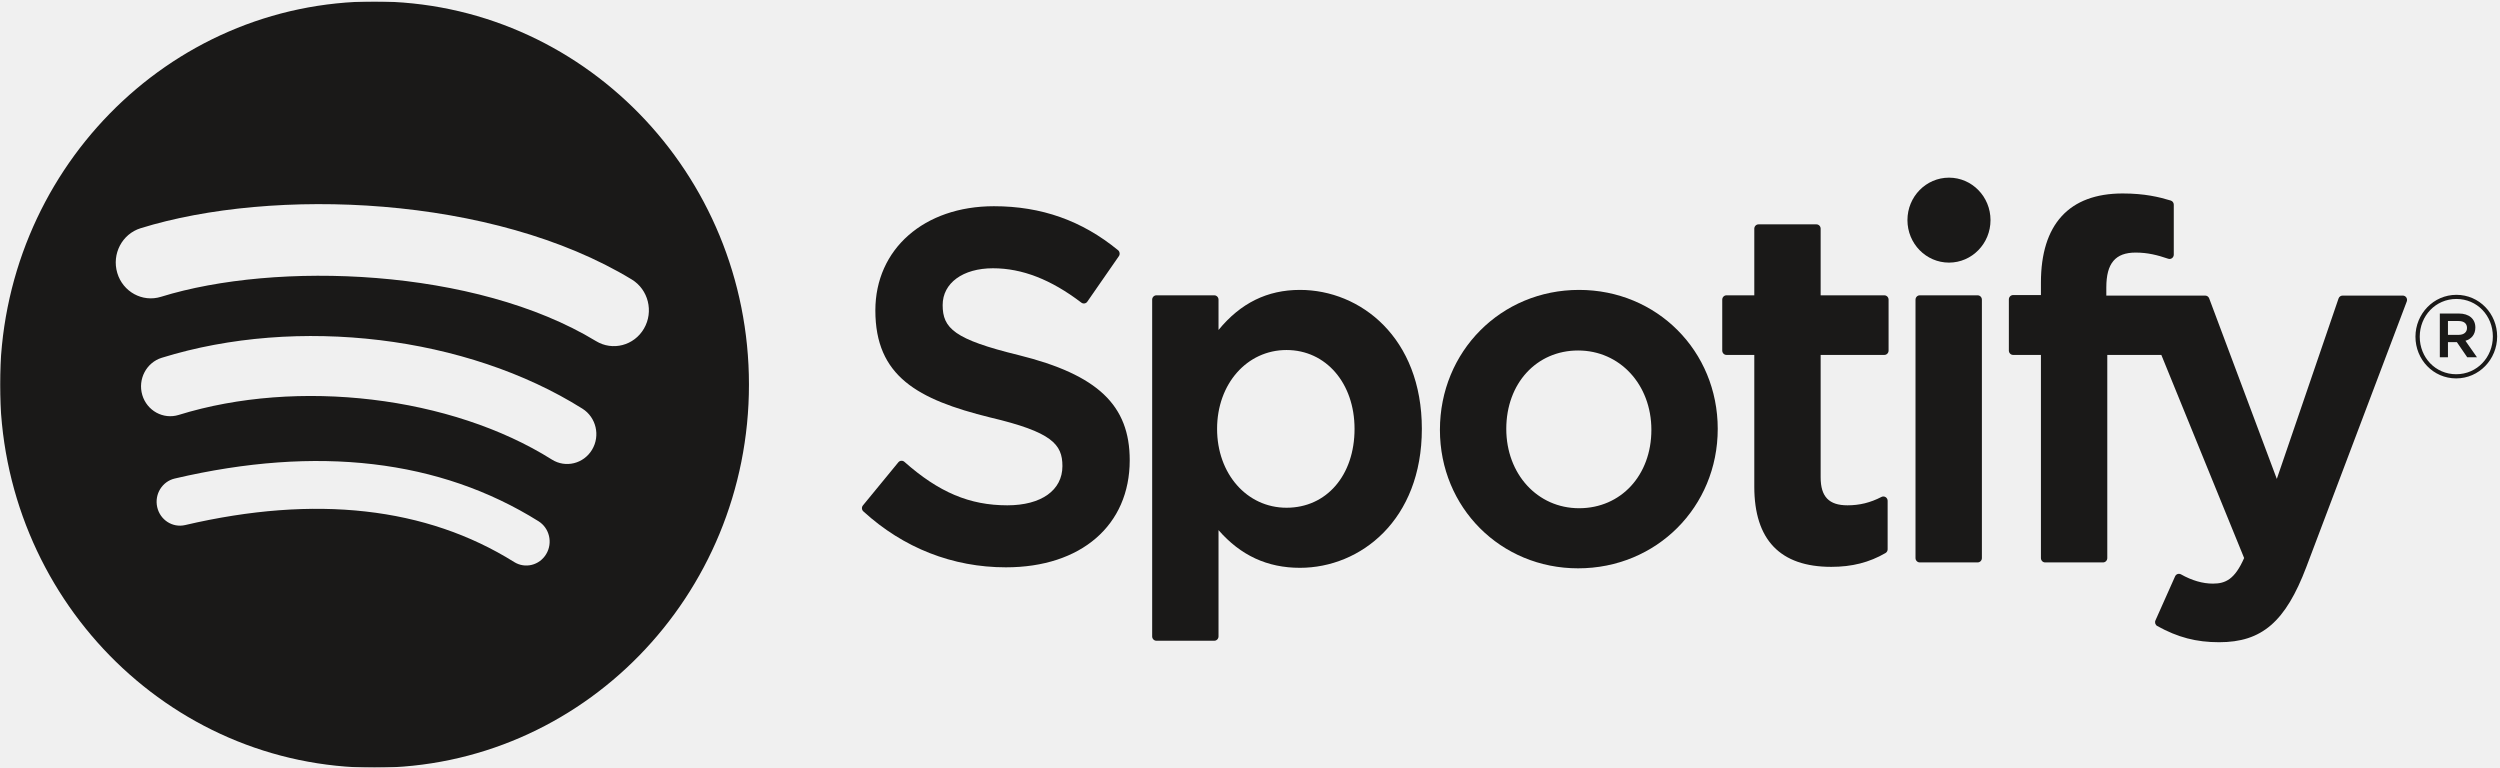
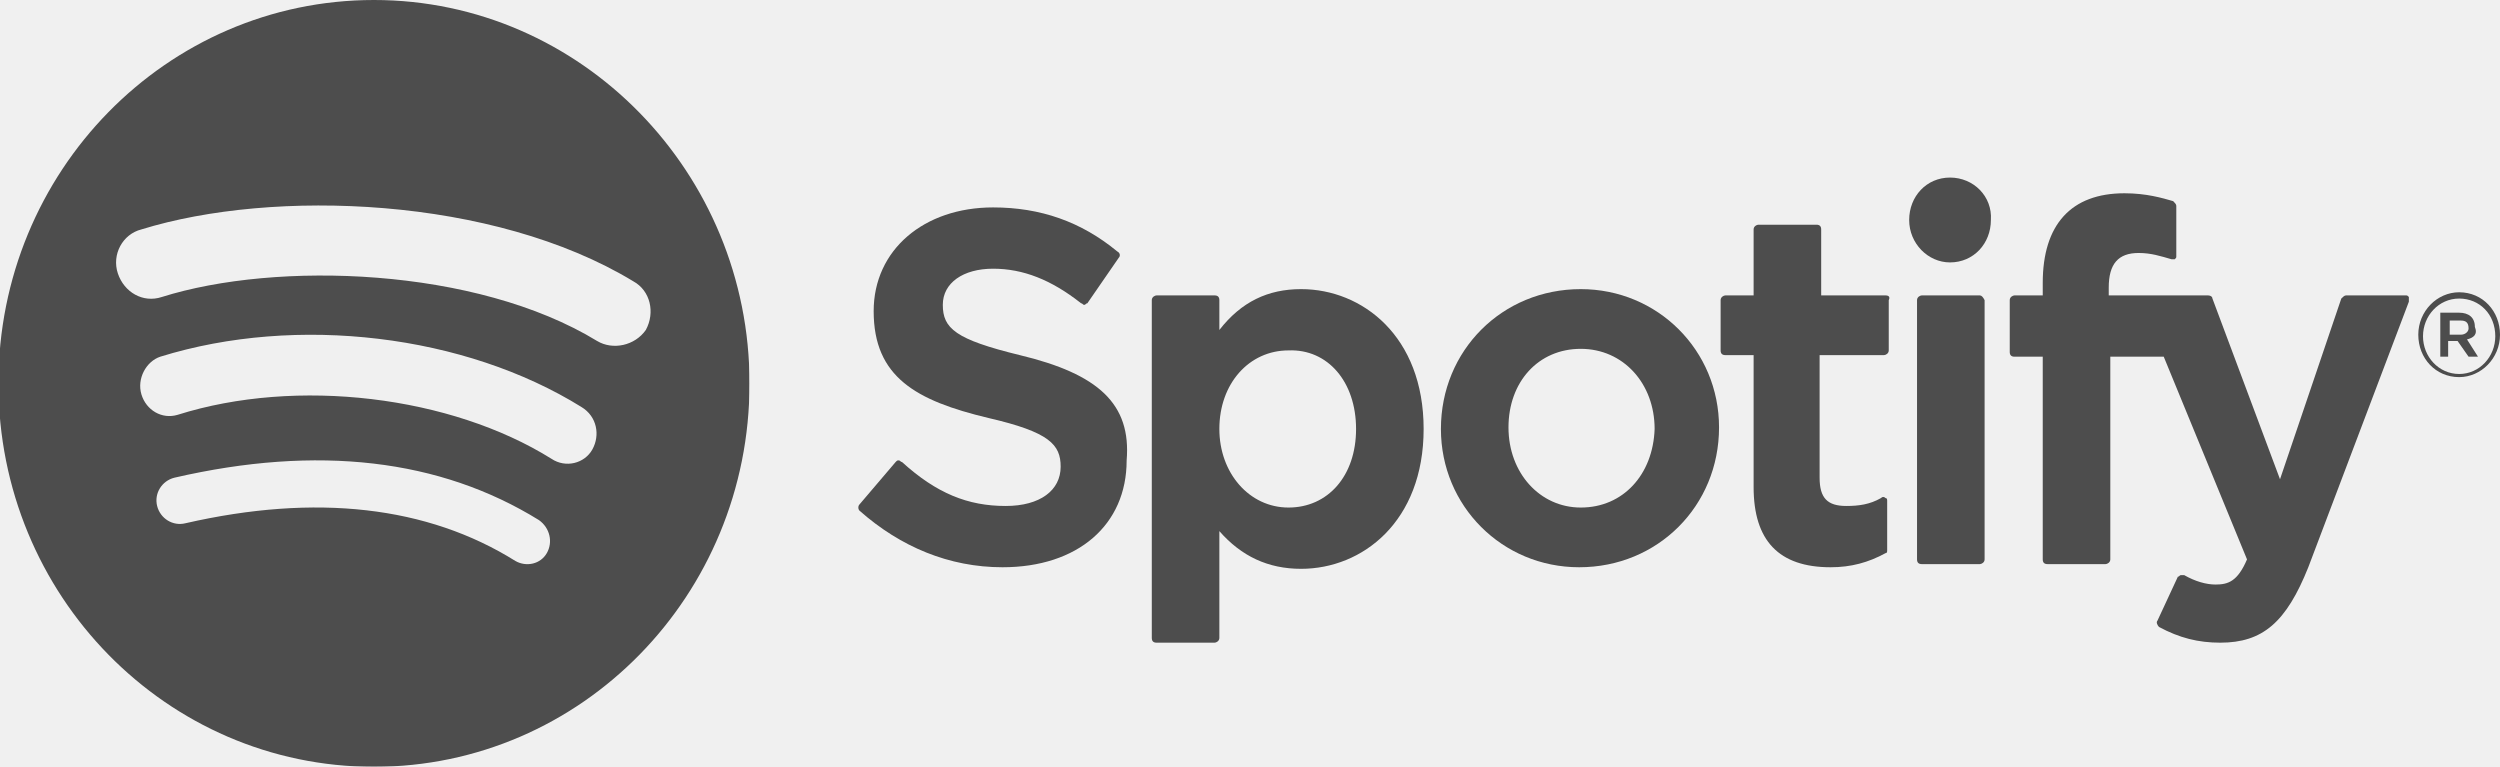
- <svg xmlns="http://www.w3.org/2000/svg" xmlns:xlink="http://www.w3.org/1999/xlink" width="127px" height="39px" viewBox="0 0 127 39" version="1.1">
-   <defs>
-     <path id="path-1" d="M0.011,0.074 L126.855,0.074 L126.855,38.988 L0.011,38.988 L0.011,0.074 Z" />
-   </defs>
-   <g id="Welcome" stroke="none" stroke-width="1" fill="none" fill-rule="evenodd">
+ <svg xmlns="http://www.w3.org/2000/svg" version="1.1" id="Layer_1" x="0px" y="0px" viewBox="-202.1 226.1 159.1 48.8" style="enable-background:new -202.1 226.1 159.1 48.8;" xml:space="preserve">
+   <style type="text/css">
+ 	.st0{filter:url(#Adobe_OpacityMaskFilter);}
+ 	.st1{fill:#FFFFFF;}
+ 	.st2{mask:url(#mask-2);fill:#4D4D4D;}
+ 	.st3{fill:#4D4D4D;}
+ </style>
+   <g id="Welcome">
    <g id="Desktop-HD" transform="translate(-230, -43)">
      <g id="spotify-logo-horizontal-black-cmyk" transform="translate(230, 43)">
        <g id="Group-3">
-           <mask id="mask-2" fill="white">
-             <use xlink:href="#path-1" />
+           <g id="Clip-2">
+ 				</g>
+           <defs>
+             <filter id="Adobe_OpacityMaskFilter" filterUnits="userSpaceOnUse" x="-202.1" y="226.1" width="47.7" height="48.8">
+               <feColorMatrix type="matrix" values="1 0 0 0 0  0 1 0 0 0  0 0 1 0 0  0 0 0 1 0" />
+             </filter>
+           </defs>
+           <mask maskUnits="userSpaceOnUse" x="-202.1" y="226.1" width="47.7" height="48.8" id="mask-2">
+             <g class="st0">
+               <path id="path-1" class="st1" d="M-202.1,226.1H-43v48.8h-159.1V226.1z" />
+             </g>
          </mask>
-           <g id="Clip-2" />
-           <path d="M30.277,17.328 C24.144,13.602 14.03,13.26 8.176,15.078 C7.236,15.369 6.242,14.826 5.957,13.865 C5.672,12.902 6.202,11.886 7.143,11.594 C13.863,9.507 25.033,9.91 32.093,14.197 C32.938,14.711 33.216,15.828 32.714,16.692 C32.213,17.557 31.12,17.842 30.277,17.328 L30.277,17.328 Z M30.076,22.847 C29.646,23.561 28.733,23.785 28.036,23.346 C22.923,20.131 15.128,19.2 9.079,21.078 C8.295,21.321 7.467,20.868 7.228,20.067 C6.992,19.265 7.434,18.419 8.217,18.175 C15.127,16.03 23.716,17.069 29.588,20.761 C30.285,21.2 30.505,22.134 30.076,22.847 L30.076,22.847 Z M27.748,28.146 C27.406,28.72 26.676,28.9 26.118,28.55 C21.65,25.757 16.028,25.126 9.406,26.673 C8.768,26.823 8.132,26.414 7.986,25.761 C7.84,25.108 8.238,24.458 8.878,24.309 C16.124,22.614 22.34,23.343 27.355,26.478 C27.914,26.827 28.09,27.575 27.748,28.146 L27.748,28.146 Z M19.024,0.074 C8.517,0.074 0,8.788 0,19.537 C0,30.287 8.517,39 19.024,39 C29.53,39 38.047,30.287 38.047,19.537 C38.047,8.788 29.53,0.074 19.024,0.074 L19.024,0.074 Z" id="Fill-1" fill="#1A1918" mask="url(#mask-2)" />
+           <path id="Fill-1" class="st2" d="M-164.1,247.8c-7.7-4.7-20.4-5.1-27.7-2.8      c-1.2,0.4-2.4-0.3-2.8-1.5c-0.4-1.2,0.3-2.5,1.5-2.8c8.4-2.6,22.4-2.1,31.3,3.3c1.1,0.6,1.4,2,0.8,3.1      C-161.7,248.1-163.1,248.4-164.1,247.8L-164.1,247.8z M-164.4,254.7c-0.5,0.9-1.7,1.2-2.6,0.6c-6.4-4-16.2-5.2-23.8-2.8      c-1,0.3-2-0.3-2.3-1.3c-0.3-1,0.3-2.1,1.2-2.4c8.7-2.7,19.4-1.4,26.8,3.2C-164.1,252.6-163.9,253.8-164.4,254.7L-164.4,254.7z       M-167.3,261.3c-0.4,0.7-1.3,0.9-2,0.5c-5.6-3.5-12.7-4.3-21-2.4c-0.8,0.2-1.6-0.3-1.8-1.1c-0.2-0.8,0.3-1.6,1.1-1.8      c9.1-2.1,16.9-1.2,23.2,2.7C-167.1,259.7-166.9,260.6-167.3,261.3L-167.3,261.3z M-178.3,226.1c-13.2,0-23.9,10.9-23.9,24.4      c0,13.5,10.7,24.4,23.9,24.4c13.2,0,23.9-10.9,23.9-24.4C-154.4,237.1-165.1,226.1-178.3,226.1L-178.3,226.1z" />
        </g>
-         <path d="M51.756,18.042 C48.472,17.24 47.887,16.678 47.887,15.496 C47.887,14.379 48.915,13.628 50.443,13.628 C51.924,13.628 53.392,14.199 54.932,15.373 C54.979,15.409 55.037,15.423 55.094,15.414 C55.152,15.405 55.203,15.373 55.236,15.324 L56.84,13.011 C56.906,12.916 56.888,12.785 56.799,12.712 C54.967,11.207 52.903,10.476 50.491,10.476 C46.945,10.476 44.468,12.653 44.468,15.769 C44.468,19.11 46.604,20.293 50.297,21.206 C53.44,21.947 53.971,22.567 53.971,23.677 C53.971,24.906 52.898,25.67 51.172,25.67 C49.255,25.67 47.691,25.009 45.941,23.459 C45.898,23.421 45.839,23.404 45.784,23.407 C45.726,23.412 45.673,23.439 45.636,23.484 L43.838,25.674 C43.762,25.765 43.772,25.901 43.859,25.979 C45.895,27.838 48.398,28.82 51.099,28.82 C54.921,28.82 57.39,26.684 57.39,23.377 C57.39,20.583 55.758,19.037 51.756,18.042" id="Fill-4" fill="#1A1918" />
-         <path d="M68.811,21.787 C68.811,24.146 67.39,25.793 65.356,25.793 C63.344,25.793 61.828,24.072 61.828,21.787 C61.828,19.502 63.344,17.781 65.356,17.781 C67.357,17.781 68.811,19.465 68.811,21.787 L68.811,21.787 Z M66.036,14.727 C64.38,14.727 63.021,15.395 61.901,16.763 L61.901,15.223 C61.901,15.102 61.804,15.002 61.686,15.002 L58.745,15.002 C58.626,15.002 58.53,15.102 58.53,15.223 L58.53,32.329 C58.53,32.451 58.626,32.55 58.745,32.55 L61.686,32.55 C61.804,32.55 61.901,32.451 61.901,32.329 L61.901,26.93 C63.021,28.216 64.38,28.845 66.036,28.845 C69.114,28.845 72.23,26.421 72.23,21.787 C72.23,17.152 69.114,14.727 66.036,14.727 L66.036,14.727 Z" id="Fill-5" fill="#1A1918" />
-         <path d="M80.217,25.818 C78.108,25.818 76.519,24.085 76.519,21.787 C76.519,19.479 78.053,17.805 80.168,17.805 C82.29,17.805 83.89,19.538 83.89,21.837 C83.89,24.144 82.345,25.818 80.217,25.818 L80.217,25.818 Z M80.217,14.727 C76.253,14.727 73.148,17.85 73.148,21.837 C73.148,25.781 76.232,28.871 80.168,28.871 C84.146,28.871 87.261,25.759 87.261,21.787 C87.261,17.828 84.167,14.727 80.217,14.727 L80.217,14.727 Z" id="Fill-6" fill="#1A1918" />
-         <path d="M95.725,15.002 L92.489,15.002 L92.489,11.617 C92.489,11.496 92.393,11.397 92.274,11.397 L89.334,11.397 C89.215,11.397 89.118,11.496 89.118,11.617 L89.118,15.002 L87.704,15.002 C87.585,15.002 87.49,15.102 87.49,15.223 L87.49,17.809 C87.49,17.93 87.585,18.03 87.704,18.03 L89.118,18.03 L89.118,24.721 C89.118,27.425 90.433,28.796 93.028,28.796 C94.083,28.796 94.958,28.573 95.783,28.095 C95.85,28.056 95.892,27.983 95.892,27.904 L95.892,25.441 C95.892,25.365 95.853,25.294 95.79,25.254 C95.725,25.213 95.646,25.211 95.58,25.244 C95.014,25.536 94.466,25.67 93.854,25.67 C92.91,25.67 92.489,25.232 92.489,24.249 L92.489,18.03 L95.725,18.03 C95.844,18.03 95.94,17.93 95.94,17.809 L95.94,15.223 C95.94,15.102 95.844,15.002 95.725,15.002" id="Fill-7" fill="#1A1918" />
-         <path d="M107.001,15.016 L107.001,14.6 C107.001,13.377 107.46,12.831 108.488,12.831 C109.101,12.831 109.594,12.956 110.145,13.144 C110.213,13.166 110.284,13.155 110.339,13.113 C110.396,13.072 110.428,13.005 110.428,12.934 L110.428,10.399 C110.428,10.302 110.367,10.216 110.276,10.188 C109.693,10.01 108.948,9.828 107.831,9.828 C105.115,9.828 103.679,11.393 103.679,14.353 L103.679,14.989 L102.266,14.989 C102.148,14.989 102.05,15.088 102.05,15.21 L102.05,17.809 C102.05,17.93 102.148,18.03 102.266,18.03 L103.679,18.03 L103.679,28.351 C103.679,28.472 103.775,28.571 103.893,28.571 L106.835,28.571 C106.953,28.571 107.05,28.472 107.05,28.351 L107.05,18.03 L109.796,18.03 L114.002,28.348 C113.525,29.432 113.055,29.648 112.414,29.648 C111.896,29.648 111.35,29.49 110.793,29.177 C110.74,29.148 110.678,29.143 110.621,29.161 C110.565,29.181 110.518,29.224 110.494,29.28 L109.497,31.517 C109.45,31.623 109.49,31.747 109.59,31.802 C110.63,32.379 111.57,32.625 112.731,32.625 C114.902,32.625 116.103,31.59 117.161,28.805 L122.263,15.316 C122.289,15.248 122.281,15.172 122.241,15.111 C122.2,15.052 122.135,15.016 122.064,15.016 L119.002,15.016 C118.911,15.016 118.828,15.075 118.798,15.163 L115.662,24.329 L112.226,15.157 C112.195,15.072 112.115,15.016 112.025,15.016 L107.001,15.016" id="Fill-8" fill="#1A1918" />
-         <path d="M100.464,15.002 L97.523,15.002 C97.405,15.002 97.308,15.102 97.308,15.223 L97.308,28.351 C97.308,28.472 97.405,28.571 97.523,28.571 L100.464,28.571 C100.583,28.571 100.68,28.472 100.68,28.351 L100.68,15.223 C100.68,15.102 100.583,15.002 100.464,15.002" id="Fill-9" fill="#1A1918" />
-         <path d="M99.009,9.025 C97.844,9.025 96.898,9.99 96.898,11.182 C96.898,12.375 97.844,13.341 99.009,13.341 C100.174,13.341 101.118,12.375 101.118,11.182 C101.118,9.99 100.174,9.025 99.009,9.025" id="Fill-10" fill="#1A1918" />
-         <path d="M124.895,16.308 L124.356,16.308 L124.356,17.011 L124.895,17.011 C125.164,17.011 125.324,16.877 125.324,16.66 C125.324,16.431 125.164,16.308 124.895,16.308 L124.895,16.308 Z M125.244,17.311 L125.83,18.15 L125.336,18.15 L124.809,17.381 L124.356,17.381 L124.356,18.15 L123.943,18.15 L123.943,15.927 L124.911,15.927 C125.416,15.927 125.748,16.191 125.748,16.636 C125.748,17 125.542,17.223 125.244,17.311 L125.244,17.311 Z M124.785,15.187 C123.725,15.187 122.923,16.05 122.923,17.106 C122.923,18.161 123.719,19.011 124.774,19.011 C125.834,19.011 126.637,18.15 126.637,17.093 C126.637,16.038 125.84,15.187 124.785,15.187 L124.785,15.187 Z M124.774,19.223 C123.61,19.223 122.705,18.267 122.705,17.106 C122.705,15.944 123.622,14.977 124.785,14.977 C125.949,14.977 126.855,15.933 126.855,17.093 C126.855,18.255 125.938,19.223 124.774,19.223 L124.774,19.223 Z" id="Fill-11" fill="#1A1918" />
+         <path id="Fill-4" class="st3" d="M-137.2,248.7c-4.1-1-4.9-1.7-4.9-3.2c0-1.4,1.3-2.3,3.2-2.3     c1.9,0,3.7,0.7,5.6,2.2c0.1,0,0.1,0.1,0.2,0.1c0.1,0,0.1-0.1,0.2-0.1l2-2.9c0.1-0.1,0.1-0.3-0.1-0.4c-2.3-1.9-4.9-2.8-7.9-2.8     c-4.4,0-7.6,2.7-7.6,6.6c0,4.2,2.7,5.7,7.3,6.8c3.9,0.9,4.6,1.7,4.6,3.1c0,1.5-1.3,2.5-3.5,2.5c-2.4,0-4.4-0.8-6.6-2.8     c-0.1,0-0.1-0.1-0.2-0.1c-0.1,0-0.1,0-0.2,0.1l-2.3,2.7c-0.1,0.1-0.1,0.3,0,0.4c2.6,2.3,5.7,3.6,9.1,3.6c4.8,0,7.9-2.7,7.9-6.8     C-130.1,251.8-132.2,249.9-137.2,248.7" />
+         <path id="Fill-5" class="st3" d="M-115.8,253.4c0,3-1.8,5-4.3,5c-2.5,0-4.4-2.2-4.4-5     c0-2.9,1.9-5,4.4-5C-117.6,248.3-115.8,250.4-115.8,253.4L-115.8,253.4z M-119.3,244.5c-2.1,0-3.8,0.8-5.2,2.6v-1.9     c0-0.2-0.1-0.3-0.3-0.3h-3.7c-0.1,0-0.3,0.1-0.3,0.3v21.5c0,0.2,0.1,0.3,0.3,0.3h3.7c0.1,0,0.3-0.1,0.3-0.3v-6.8     c1.4,1.6,3.1,2.4,5.2,2.4c3.9,0,7.8-3,7.8-8.9C-111.5,247.5-115.4,244.5-119.3,244.5L-119.3,244.5z" />
+         <path id="Fill-6" class="st3" d="M-101.5,258.4c-2.6,0-4.6-2.2-4.6-5.1c0-2.9,1.9-5,4.6-5     c2.7,0,4.7,2.2,4.7,5.1C-96.9,256.3-98.8,258.4-101.5,258.4L-101.5,258.4z M-101.5,244.5c-5,0-8.9,3.9-8.9,8.9     c0,4.9,3.9,8.8,8.8,8.8c5,0,8.9-3.9,8.9-8.9C-92.7,248.4-96.6,244.5-101.5,244.5L-101.5,244.5z" />
+         <path id="Fill-7" class="st3" d="M-82.1,244.9h-4.1v-4.2c0-0.2-0.1-0.3-0.3-0.3h-3.7     c-0.1,0-0.3,0.1-0.3,0.3v4.2h-1.8c-0.1,0-0.3,0.1-0.3,0.3v3.2c0,0.2,0.1,0.3,0.3,0.3h1.8v8.4c0,3.4,1.6,5.1,4.9,5.1     c1.3,0,2.4-0.3,3.5-0.9c0.1,0,0.1-0.1,0.1-0.2v-3.1c0-0.1,0-0.2-0.1-0.2c-0.1-0.1-0.2-0.1-0.3,0c-0.7,0.4-1.4,0.5-2.2,0.5     c-1.2,0-1.7-0.5-1.7-1.8v-7.8h4.1c0.1,0,0.3-0.1,0.3-0.3v-3.2C-81.8,245-81.9,244.9-82.1,244.9" />
+         <path id="Fill-8" class="st3" d="M-67.9,244.9v-0.5c0-1.5,0.6-2.2,1.9-2.2c0.8,0,1.4,0.2,2.1,0.4     c0.1,0,0.2,0,0.2,0c0.1-0.1,0.1-0.1,0.1-0.2v-3.2c0-0.1-0.1-0.2-0.2-0.3c-0.7-0.2-1.7-0.5-3.1-0.5c-3.4,0-5.2,2-5.2,5.7v0.8h-1.8     c-0.1,0-0.3,0.1-0.3,0.3v3.3c0,0.2,0.1,0.3,0.3,0.3h1.8v12.9c0,0.2,0.1,0.3,0.3,0.3h3.7c0.1,0,0.3-0.1,0.3-0.3v-12.9h3.4     l5.3,12.9c-0.6,1.4-1.2,1.6-2,1.6c-0.6,0-1.3-0.2-2-0.6c-0.1,0-0.1,0-0.2,0c-0.1,0-0.1,0.1-0.2,0.1l-1.3,2.8     c-0.1,0.1,0,0.3,0.1,0.4c1.3,0.7,2.5,1,3.9,1c2.7,0,4.2-1.3,5.6-4.8l6.4-16.9c0-0.1,0-0.2,0-0.3c-0.1-0.1-0.1-0.1-0.2-0.1h-3.8     c-0.1,0-0.2,0.1-0.3,0.2l-3.9,11.5l-4.3-11.5c0-0.1-0.1-0.2-0.3-0.2H-67.9" />
+         <path id="Fill-9" class="st3" d="M-76.1,244.9h-3.7c-0.1,0-0.3,0.1-0.3,0.3v16.5     c0,0.2,0.1,0.3,0.3,0.3h3.7c0.1,0,0.3-0.1,0.3-0.3v-16.5C-75.9,245-76,244.9-76.1,244.9" />
+         <path id="Fill-10" class="st3" d="M-78,237.4c-1.5,0-2.6,1.2-2.6,2.7c0,1.5,1.2,2.7,2.6,2.7     c1.5,0,2.6-1.2,2.6-2.7C-75.3,238.6-76.5,237.4-78,237.4" />
+         <path id="Fill-11" class="st3" d="M-45.5,246.5h-0.7v0.9h0.7c0.3,0,0.5-0.2,0.5-0.4     C-45,246.6-45.2,246.5-45.5,246.5L-45.5,246.5z M-45.1,247.7l0.7,1.1h-0.6l-0.7-1h-0.6v1h-0.5V246h1.2c0.6,0,1,0.3,1,0.9     C-44.4,247.4-44.7,247.6-45.1,247.7L-45.1,247.7z M-45.6,245.1c-1.3,0-2.3,1.1-2.3,2.4c0,1.3,1,2.4,2.3,2.4     c1.3,0,2.3-1.1,2.3-2.4C-43.3,246.1-44.3,245.1-45.6,245.1L-45.6,245.1z M-45.6,250.1c-1.5,0-2.6-1.2-2.6-2.7     c0-1.5,1.2-2.7,2.6-2.7c1.5,0,2.6,1.2,2.6,2.7C-43,248.9-44.2,250.1-45.6,250.1L-45.6,250.1z" />
      </g>
    </g>
  </g>
</svg>
